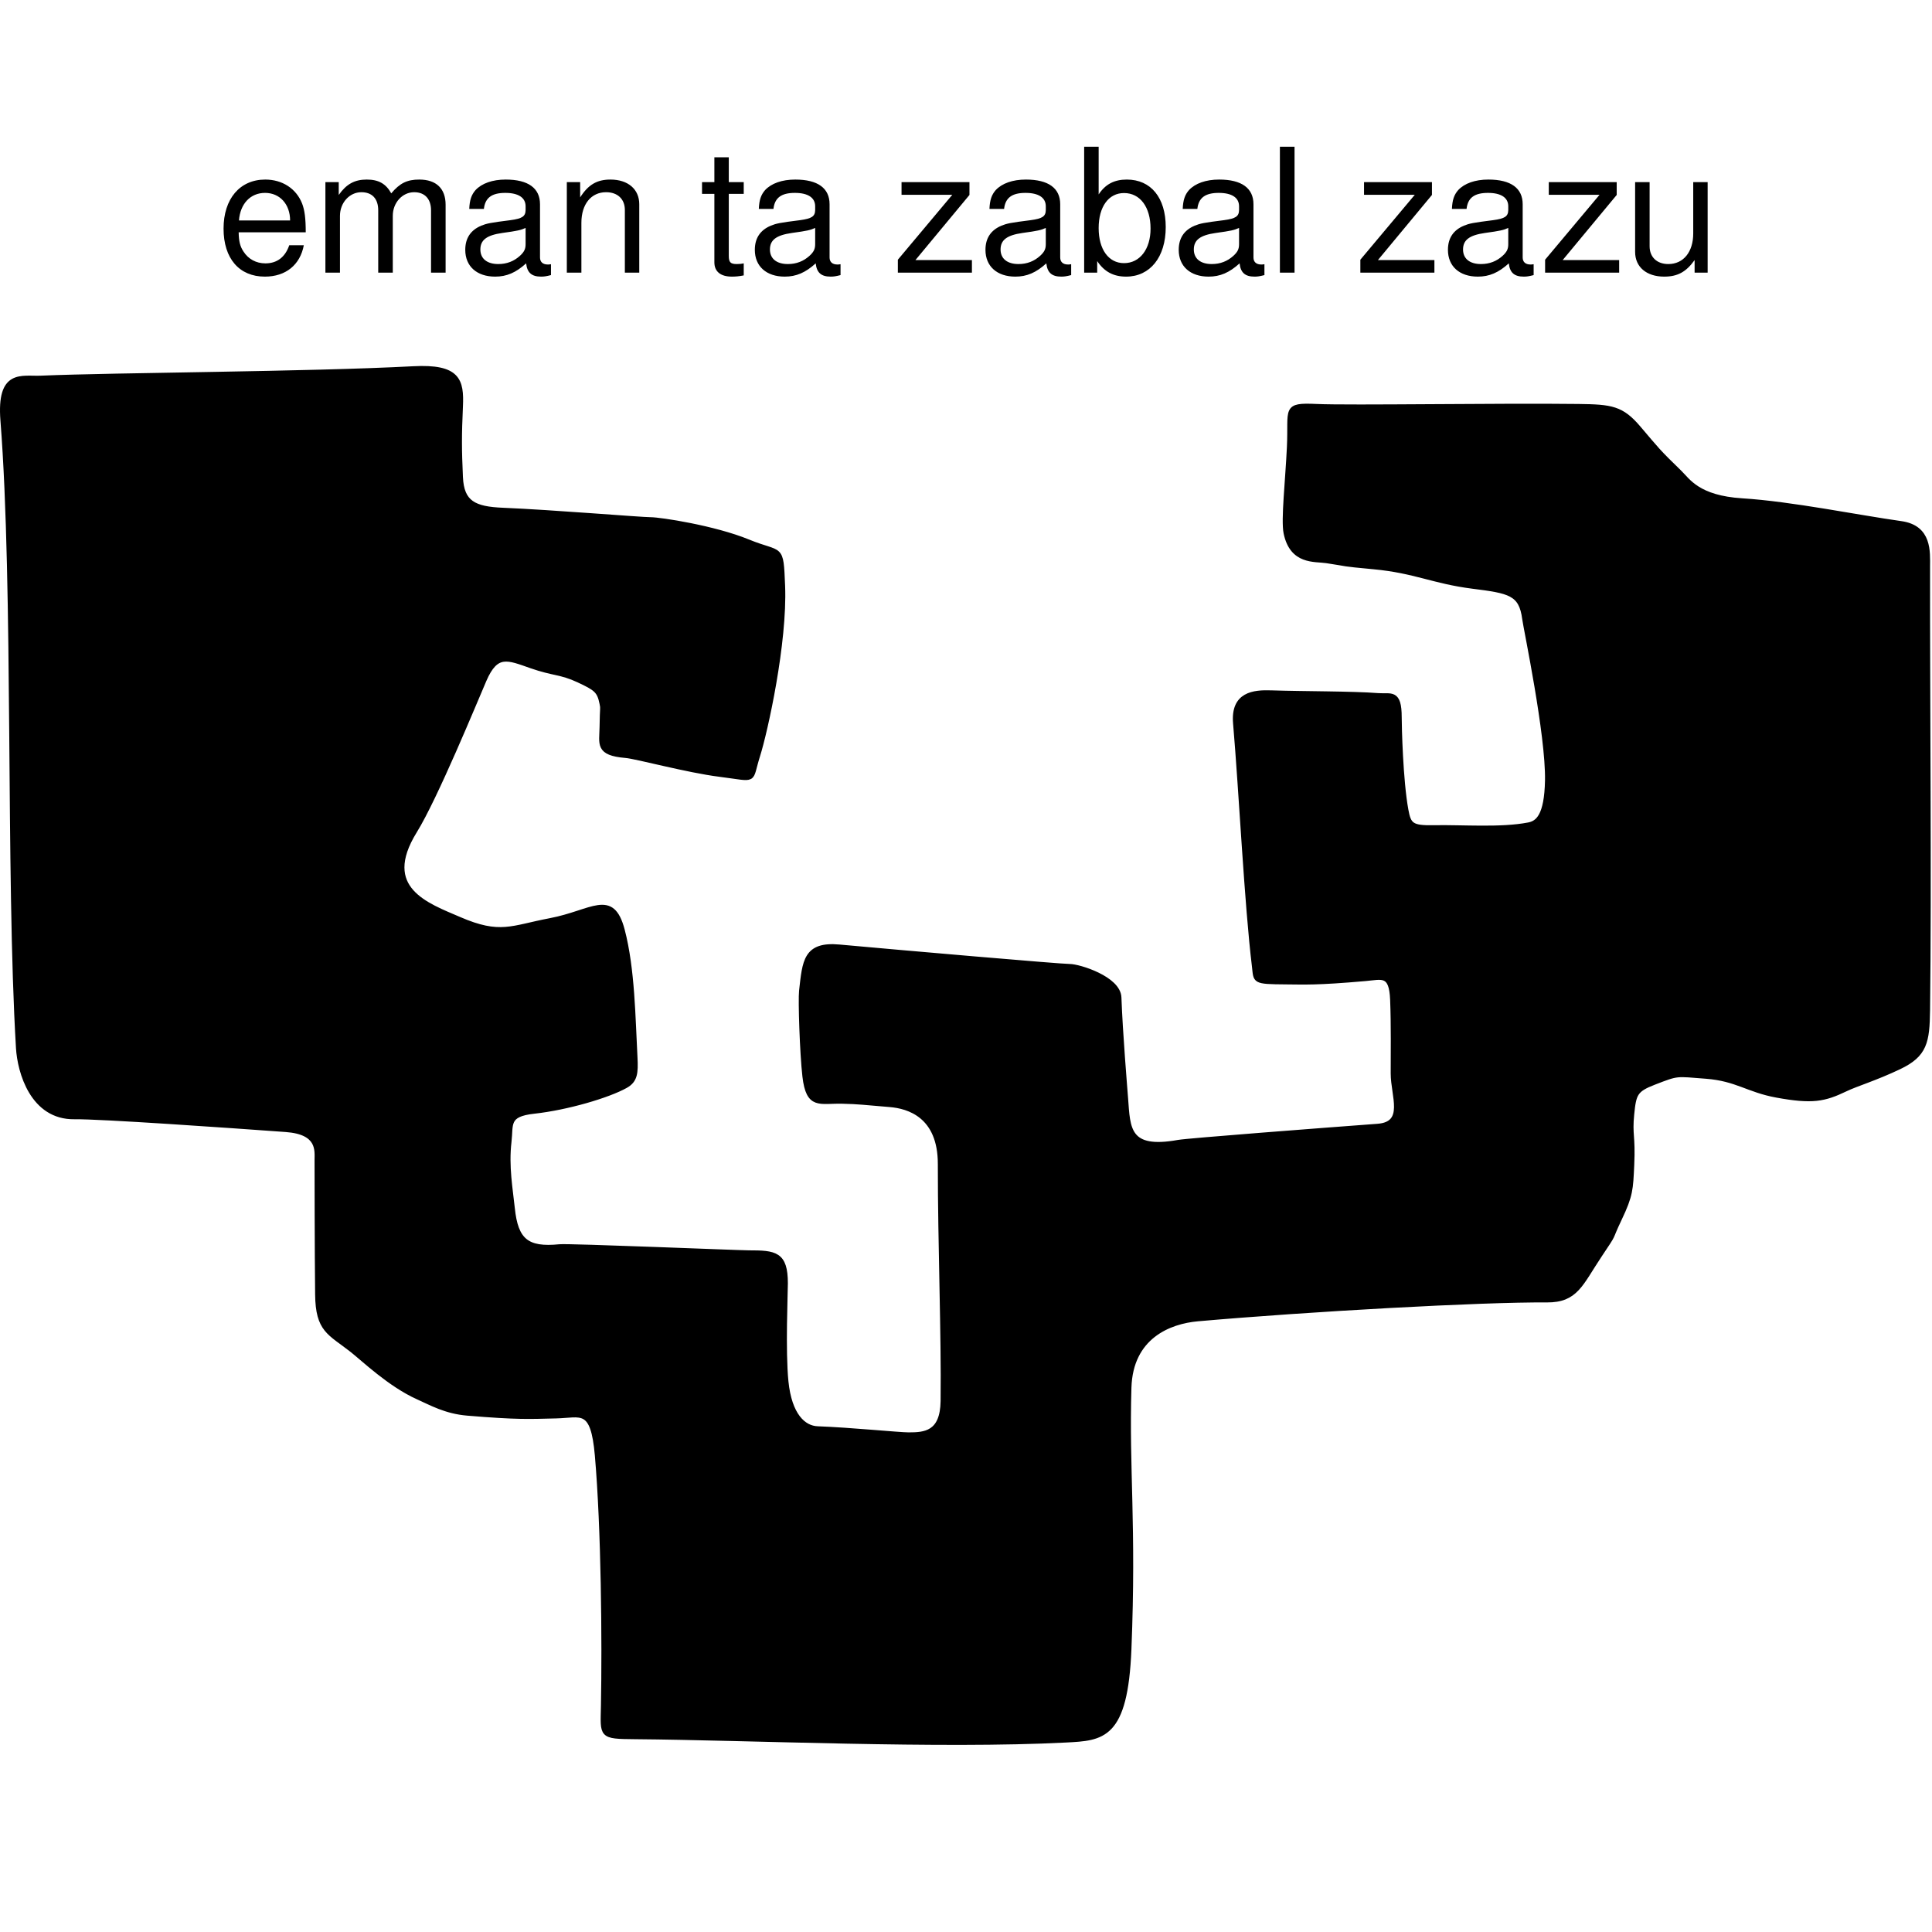
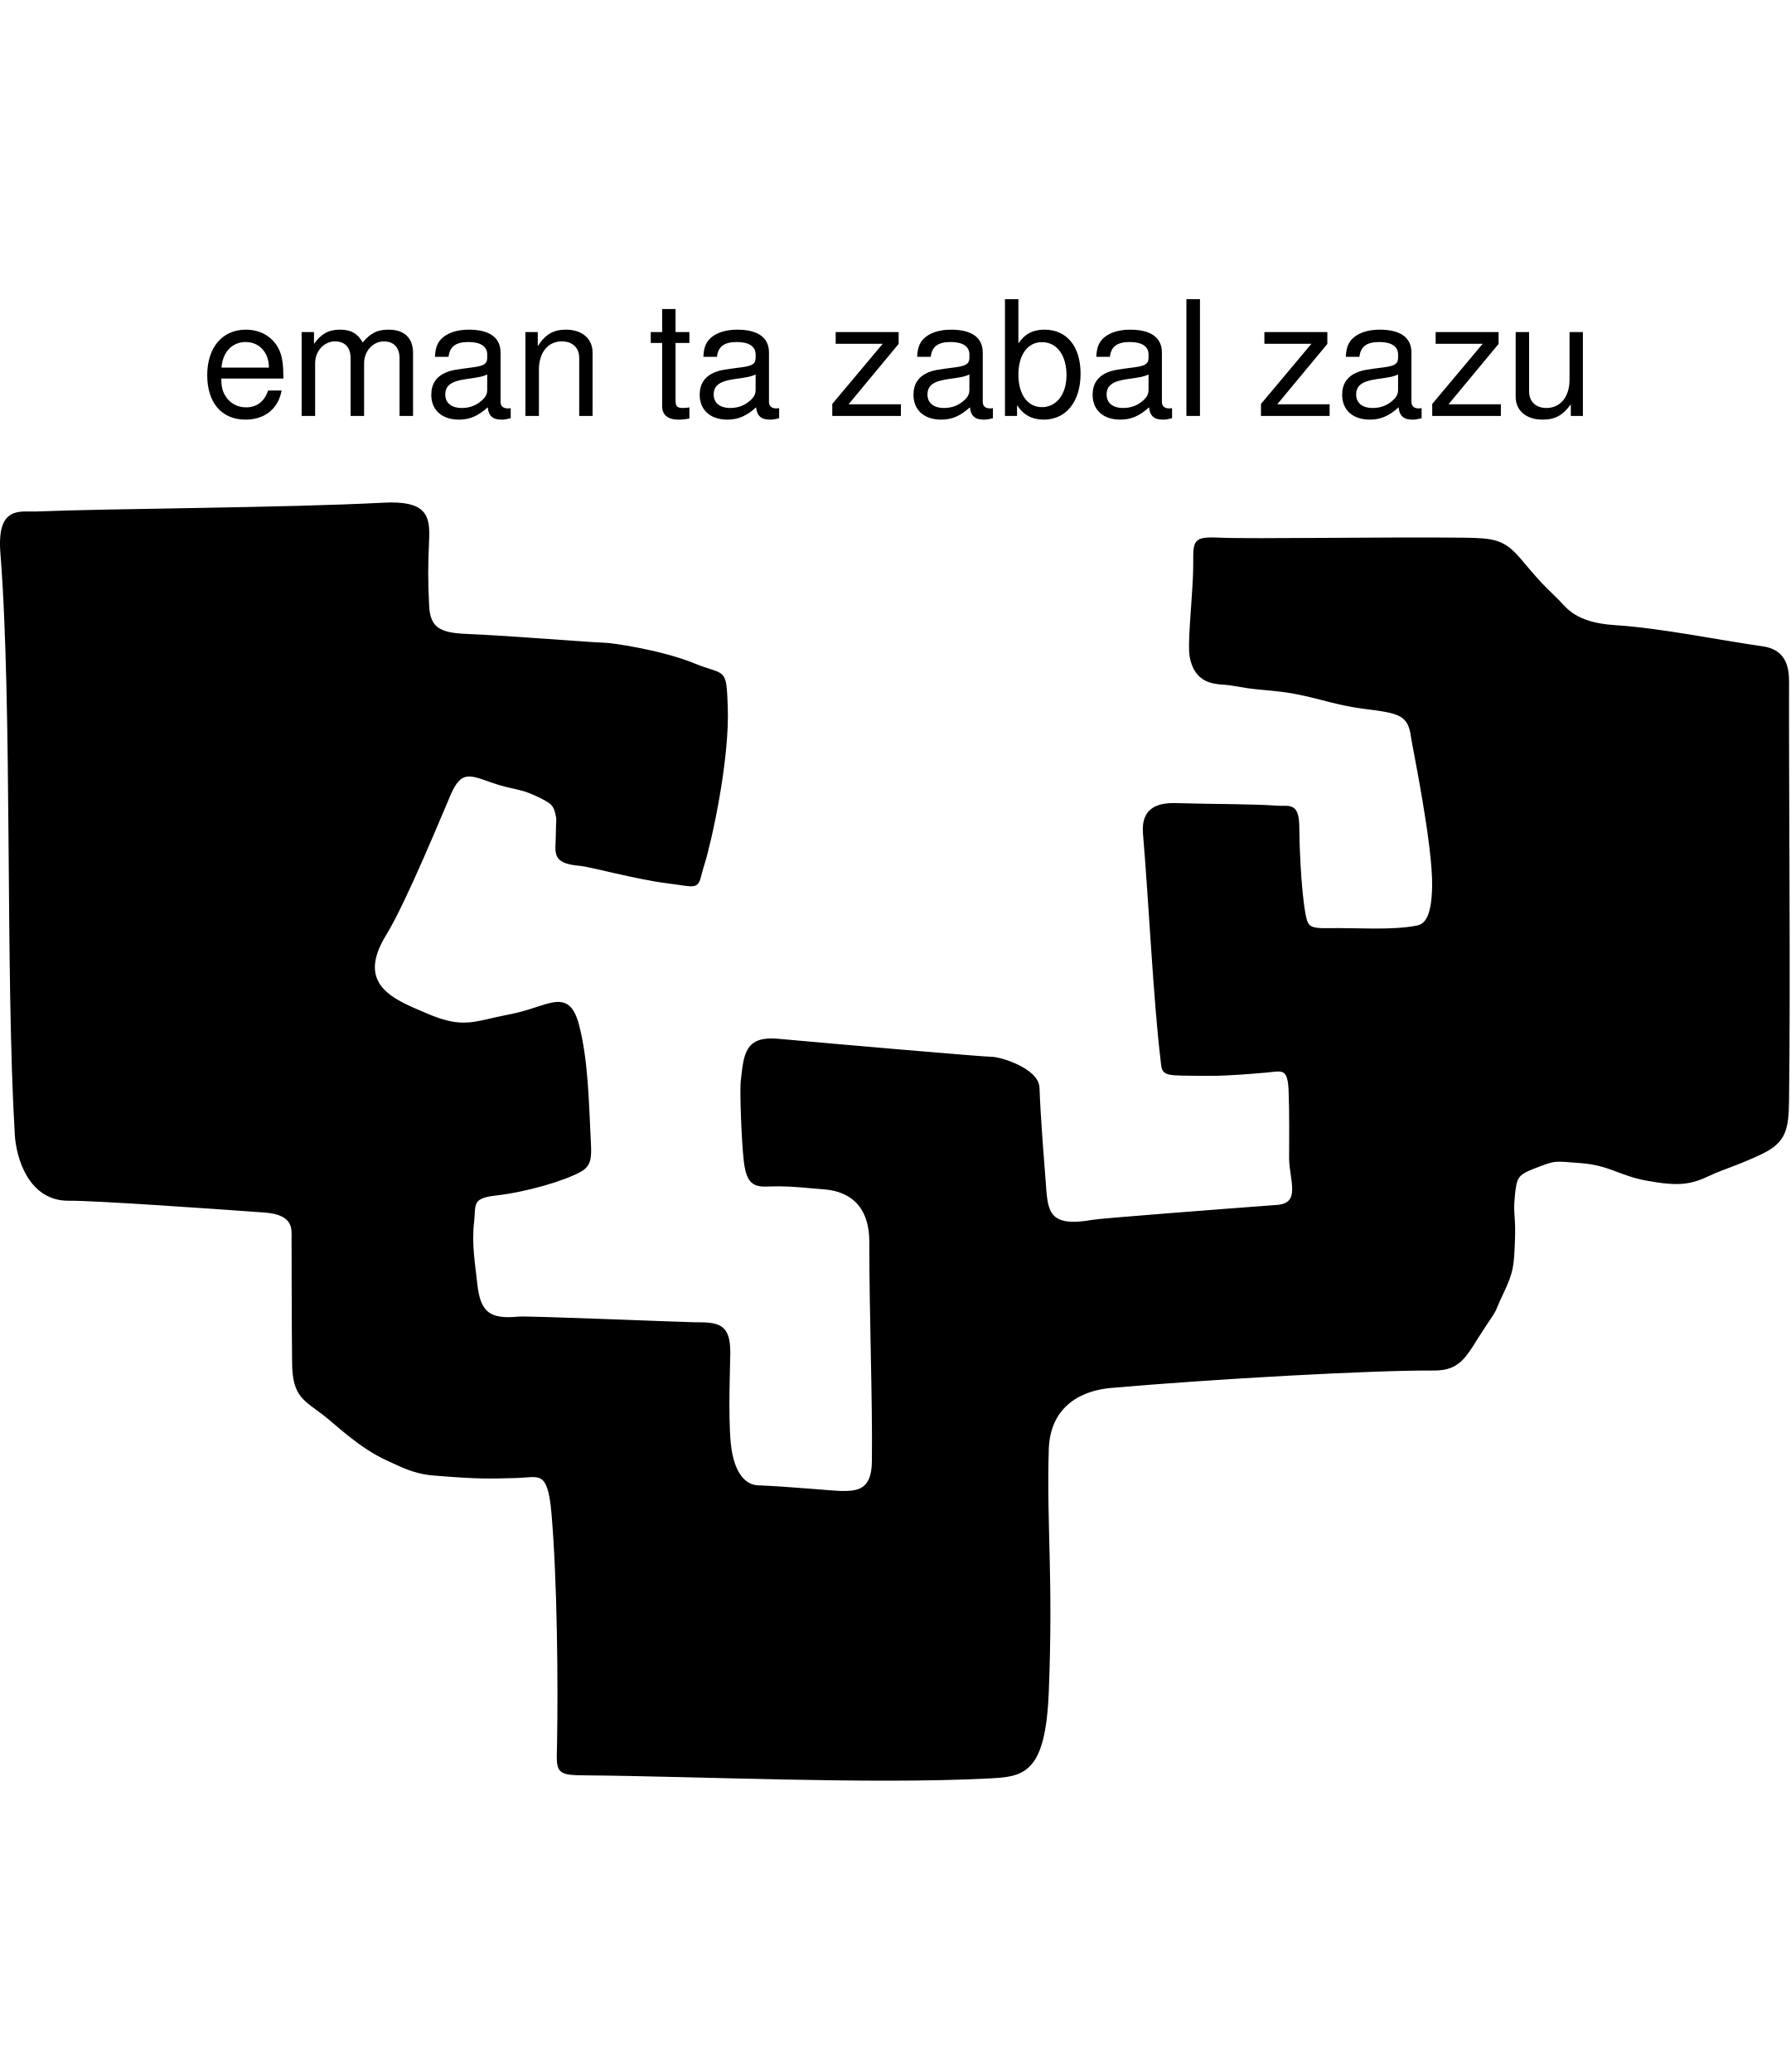
- <svg xmlns="http://www.w3.org/2000/svg" width="395" height="395" id="svg2" version="1.0">
+ <svg xmlns="http://www.w3.org/2000/svg" width="395" height="457" id="svg2" version="1.0">
  <defs id="defs4" />
  <g id="layer2" style="display:inline;opacity:1" transform="translate(-194.3368,-52.16297)">
-     <path style="fill:#000000;fill-opacity:1;fill-rule:evenodd;stroke:#000000;stroke-width:1.003;stroke-linecap:round;stroke-linejoin:round;stroke-miterlimit:4;stroke-dasharray:none;stroke-opacity:1" d="m 341.529,210.488 c 7.716,0.964 5.97,1.652 7.716,-3.858 1.555,-4.909 5.579,-23.096 5.105,-34.721 -0.346,-8.494 -0.266,-6.184 -7.034,-8.963 -6.982,-2.867 -18.043,-4.54 -19.972,-4.54 -1.929,0 -20.235,-1.52 -30.181,-1.929 -5.857,-0.241 -8.439,-1.447 -8.68,-6.751 -0.26,-5.725 -0.269,-8.543 0,-14.467 0.241,-5.305 -0.482,-8.198 -9.645,-7.716 -21.719,1.143 -60.629,1.274 -76.194,1.929 -3.862,0.162 -8.51,-1.447 -7.716,8.68 2.678,34.153 1.053,92.688 3.176,128.276 0.288,4.835 2.873,14.191 11.457,14.068 5.267,-0.075 31.404,1.748 43.236,2.611 6.941,0.506 6.352,4.306 6.352,6.235 0,1.929 0.018,18.674 0.117,27.473 0.083,7.316 2.468,7.764 7.034,11.34 2.27,1.777 7.766,7.081 13.503,9.645 2.659,1.188 5.667,2.925 10.093,3.293 10.43,0.866 12.564,0.696 18.16,0.565 5.123,-0.12 7.521,-1.987 8.398,8.047 1.304,14.92 1.495,38.026 1.247,51.186 -0.117,6.201 -0.623,6.298 6.469,6.352 23.552,0.197 62.443,2.009 88.05,0.682 7.515,-0.389 12.211,-0.518 12.938,-18.608 1.018,-25.345 -0.502,-36.704 0,-53.446 0.314,-10.459 8.231,-13.555 14.068,-14.068 22.902,-2.014 58.072,-3.955 71.371,-3.858 5.929,0.043 6.858,-3.274 10.726,-9.08 3.544,-5.319 1.743,-2.565 4.14,-7.599 2.241,-4.705 2.27,-5.979 2.494,-10.892 0.282,-6.186 -0.44,-6.036 0,-10.444 0.415,-4.15 0.706,-4.988 4.54,-6.469 4.993,-1.929 4.389,-1.729 10.658,-1.247 6.269,0.482 8.552,2.784 14.419,3.858 7.292,1.335 9.722,0.84 14.068,-1.247 2.272,-1.092 6.086,-2.189 11.009,-4.54 5.222,-2.494 5.704,-5.111 5.787,-11.574 0.328,-25.598 -0.041,-65.747 0,-90.661 0.005,-3.053 0.417,-8.024 -5.436,-8.846 -8.806,-1.237 -22.506,-4.039 -32.461,-4.657 -9.104,-0.565 -11.097,-4.116 -12.821,-5.787 -4.552,-4.411 -4.579,-4.6 -8.398,-9.08 -3.458,-4.058 -5.519,-4.34 -12.256,-4.423 -16.347,-0.201 -46.658,0.312 -53.563,0 -6.736,-0.305 -5.188,0.448 -5.553,8.281 -0.322,6.896 -1.235,14.923 -0.682,17.595 1.247,6.021 5.845,5.305 8.281,5.67 5.033,0.755 2.403,0.569 9.645,1.247 8.486,0.794 12.149,2.95 20.206,3.975 7.545,0.959 9.976,1.344 10.658,6.683 0.244,1.913 4.838,23.694 4.657,33.026 -0.141,7.287 -1.963,8.715 -3.858,9.08 -5.722,1.103 -13.45,0.45 -19.407,0.565 -4.564,0.088 -5.105,-0.536 -5.67,-3.624 -1.103,-6.028 -1.364,-17.03 -1.364,-18.959 0,-5.339 -1.705,-4.224 -4.306,-4.423 -5.469,-0.418 -15.345,-0.348 -21.901,-0.565 -3.541,-0.117 -7.779,0.263 -7.268,6.235 1.208,14.105 2.31,37.031 3.858,49.705 0.365,2.99 -0.234,3.133 6.469,3.176 3.728,0.024 6.123,0.209 16.231,-0.682 3.409,-0.301 5.329,-1.228 5.553,4.306 0.206,5.101 0.117,11.243 0.117,15.101 0,4.54 2.859,10.327 -3.176,10.775 -11.445,0.85 -38.844,2.95 -40.742,3.293 -10.458,1.887 -10.313,-2.787 -10.775,-8.963 -0.144,-1.924 -1.11,-13.481 -1.364,-20.654 -0.136,-3.853 -8.164,-6.352 -10.093,-6.352 -1.929,0 -34.051,-2.784 -47.094,-3.975 -6.883,-0.628 -7.034,2.942 -7.716,8.963 -0.217,1.917 0.143,12.825 0.682,17.478 0.739,6.382 3.025,5.001 7.599,5.105 3.658,0.083 4.343,0.248 9.762,0.682 3.829,0.307 10.332,2.203 10.327,12.139 -0.009,16.513 0.733,34.879 0.565,48.458 -0.083,6.683 -3.741,6.917 -7.034,6.917 -1.929,0 -11.986,-1.009 -18.608,-1.247 -2.885,-0.104 -5.764,-2.715 -6.469,-9.645 -0.633,-6.229 -0.117,-18.16 -0.117,-20.089 0,-6.021 -2.143,-6.235 -7.482,-6.235 -1.929,0 -36.777,-1.442 -38.696,-1.247 -6.703,0.682 -8.963,-1.247 -9.645,-7.833 -0.397,-3.837 -1.276,-8.569 -0.682,-13.62 0.424,-3.6 -0.61,-5.609 5.105,-6.235 6.734,-0.737 15.14,-3.213 18.725,-5.222 1.943,-1.089 2.099,-2.604 1.929,-5.787 -0.426,-7.947 -0.513,-18.083 -2.611,-26.041 -2.129,-8.074 -6.119,-3.563 -14.75,-1.929 -7.881,1.492 -10.198,3.36 -18.608,-0.282 -6.443,-2.791 -16.455,-6.131 -9.08,-18.043 4.241,-6.85 12.345,-26.614 14.185,-30.863 2.485,-5.74 4.822,-4.581 9.645,-2.893 4.557,1.595 6.028,1.206 9.645,2.893 3.617,1.688 4.297,2.178 4.822,4.822 0.241,1.213 0.057,0.334 0,4.822 -0.043,3.41 -0.964,5.305 4.822,5.787 2.285,0.19 12.59,3.021 19.29,3.858 z" id="path1916" />
-     <text xml:space="preserve" style="font-style:normal;font-weight:normal;line-height:0%;font-family:'Bitstream Vera Sans';fill:#000000;fill-opacity:1;stroke:none;stroke-width:1px;stroke-linecap:butt;stroke-linejoin:miter;stroke-opacity:1" x="237.881" y="108.242" id="text5494" transform="scale(1.003089,0.9969202)">
-       <tspan id="tspan5498" x="237.881" y="108.242" style="font-style:normal;font-variant:normal;font-weight:normal;font-stretch:normal;font-size:35.425px;line-height:100%;font-family:'Nimbus Sans L';text-align:start;writing-mode:lr-tb;text-anchor:start">eman ta zabal zazu</tspan>
+     <path style="fill:#000000;fill-opacity:1;fill-rule:evenodd;stroke:#000000;stroke-width:1.003;stroke-linecap:round;stroke-linejoin:round;stroke-miterlimit:4;stroke-dasharray:none;stroke-opacity:1" d="m 341.529,246.488 c 7.716,0.964 5.97,1.652 7.716,-3.858 1.555,-4.909 5.579,-23.096 5.105,-34.721 -0.346,-8.494 -0.266,-6.184 -7.034,-8.963 -6.982,-2.867 -18.043,-4.54 -19.972,-4.54 -1.929,0 -20.235,-1.52 -30.181,-1.929 -5.857,-0.241 -8.439,-1.447 -8.68,-6.751 -0.26,-5.725 -0.269,-8.543 0,-14.467 0.241,-5.305 -0.482,-8.198 -9.645,-7.716 -21.719,1.143 -60.629,1.274 -76.194,1.929 -3.862,0.162 -8.51,-1.447 -7.716,8.68 2.678,34.153 1.053,92.688 3.176,128.276 0.288,4.835 2.873,14.191 11.457,14.068 5.267,-0.075 31.404,1.748 43.236,2.611 6.941,0.506 6.352,4.306 6.352,6.235 0,1.929 0.018,18.674 0.117,27.473 0.083,7.316 2.468,7.764 7.034,11.34 2.27,1.777 7.766,7.081 13.503,9.645 2.659,1.188 5.667,2.925 10.093,3.293 10.43,0.866 12.564,0.696 18.16,0.565 5.123,-0.12 7.521,-1.987 8.398,8.047 1.304,14.92 1.495,38.026 1.247,51.186 -0.117,6.201 -0.623,6.298 6.469,6.352 23.552,0.197 62.443,2.009 88.05,0.682 7.515,-0.389 12.211,-0.518 12.938,-18.608 1.018,-25.345 -0.502,-36.704 0,-53.446 0.314,-10.459 8.231,-13.555 14.068,-14.068 22.902,-2.014 58.072,-3.955 71.371,-3.858 5.929,0.043 6.858,-3.274 10.726,-9.08 3.544,-5.319 1.743,-2.565 4.14,-7.599 2.241,-4.705 2.27,-5.979 2.494,-10.892 0.282,-6.186 -0.44,-6.036 0,-10.444 0.415,-4.15 0.706,-4.988 4.54,-6.469 4.993,-1.929 4.389,-1.729 10.658,-1.247 6.269,0.482 8.552,2.784 14.419,3.858 7.292,1.335 9.722,0.84 14.068,-1.247 2.272,-1.092 6.086,-2.189 11.009,-4.54 5.222,-2.494 5.704,-5.111 5.787,-11.574 0.328,-25.598 -0.041,-65.747 0,-90.661 0.005,-3.053 0.417,-8.024 -5.436,-8.846 -8.806,-1.237 -22.506,-4.039 -32.461,-4.657 -9.104,-0.565 -11.097,-4.116 -12.821,-5.787 -4.552,-4.411 -4.579,-4.6 -8.398,-9.08 -3.458,-4.058 -5.519,-4.34 -12.256,-4.423 -16.347,-0.201 -46.658,0.312 -53.563,0 -6.736,-0.305 -5.188,0.448 -5.553,8.281 -0.322,6.896 -1.235,14.923 -0.682,17.595 1.247,6.021 5.845,5.305 8.281,5.67 5.033,0.755 2.403,0.569 9.645,1.247 8.486,0.794 12.149,2.95 20.206,3.975 7.545,0.959 9.976,1.344 10.658,6.683 0.244,1.913 4.838,23.694 4.657,33.026 -0.141,7.287 -1.963,8.715 -3.858,9.08 -5.722,1.103 -13.45,0.45 -19.407,0.565 -4.564,0.088 -5.105,-0.536 -5.67,-3.624 -1.103,-6.028 -1.364,-17.03 -1.364,-18.959 0,-5.339 -1.705,-4.224 -4.306,-4.423 -5.469,-0.418 -15.345,-0.348 -21.901,-0.565 -3.541,-0.117 -7.779,0.263 -7.268,6.235 1.208,14.105 2.31,37.031 3.858,49.705 0.365,2.99 -0.234,3.133 6.469,3.176 3.728,0.024 6.123,0.209 16.231,-0.682 3.409,-0.301 5.329,-1.228 5.553,4.306 0.206,5.101 0.117,11.243 0.117,15.101 0,4.54 2.859,10.327 -3.176,10.775 -11.445,0.85 -38.844,2.95 -40.742,3.293 -10.458,1.887 -10.313,-2.787 -10.775,-8.963 -0.144,-1.924 -1.11,-13.481 -1.364,-20.654 -0.136,-3.853 -8.164,-6.352 -10.093,-6.352 -1.929,0 -34.051,-2.784 -47.094,-3.975 -6.883,-0.628 -7.034,2.942 -7.716,8.963 -0.217,1.917 0.143,12.825 0.682,17.478 0.739,6.382 3.025,5.001 7.599,5.105 3.658,0.083 4.343,0.248 9.762,0.682 3.829,0.307 10.332,2.203 10.327,12.139 -0.009,16.513 0.733,34.879 0.565,48.458 -0.083,6.683 -3.741,6.917 -7.034,6.917 -1.929,0 -11.986,-1.009 -18.608,-1.247 -2.885,-0.104 -5.764,-2.715 -6.469,-9.645 -0.633,-6.229 -0.117,-18.16 -0.117,-20.089 0,-6.021 -2.143,-6.235 -7.482,-6.235 -1.929,0 -36.777,-1.442 -38.696,-1.247 -6.703,0.682 -8.963,-1.247 -9.645,-7.833 -0.397,-3.837 -1.276,-8.569 -0.682,-13.62 0.424,-3.6 -0.61,-5.609 5.105,-6.235 6.734,-0.737 15.14,-3.213 18.725,-5.222 1.943,-1.089 2.099,-2.604 1.929,-5.787 -0.426,-7.947 -0.513,-18.083 -2.611,-26.041 -2.129,-8.074 -6.119,-3.563 -14.75,-1.929 -7.881,1.492 -10.198,3.36 -18.608,-0.282 -6.443,-2.791 -16.455,-6.131 -9.08,-18.043 4.241,-6.85 12.345,-26.614 14.185,-30.863 2.485,-5.74 4.822,-4.581 9.645,-2.893 4.557,1.595 6.028,1.206 9.645,2.893 3.617,1.688 4.297,2.178 4.822,4.822 0.241,1.213 0.057,0.334 0,4.822 -0.043,3.41 -0.964,5.305 4.822,5.787 2.285,0.19 12.59,3.021 19.29,3.858 z" id="path1916" />
+     <text xml:space="preserve" style="font-style:normal;font-weight:normal;line-height:0%;font-family:'Bitstream Vera Sans';fill:#000000;fill-opacity:1;stroke:none;stroke-width:1px;stroke-linecap:butt;stroke-linejoin:miter;stroke-opacity:1" x="237.881" y="144.353" id="text5494" transform="scale(1.003089,0.9969202)">
+       <tspan id="tspan5498" x="237.881" y="144.353" style="font-style:normal;font-variant:normal;font-weight:normal;font-stretch:normal;font-size:35.425px;line-height:100%;font-family:'Nimbus Sans L';text-align:start;writing-mode:lr-tb;text-anchor:start">eman ta zabal zazu</tspan>
    </text>
  </g>
</svg>
